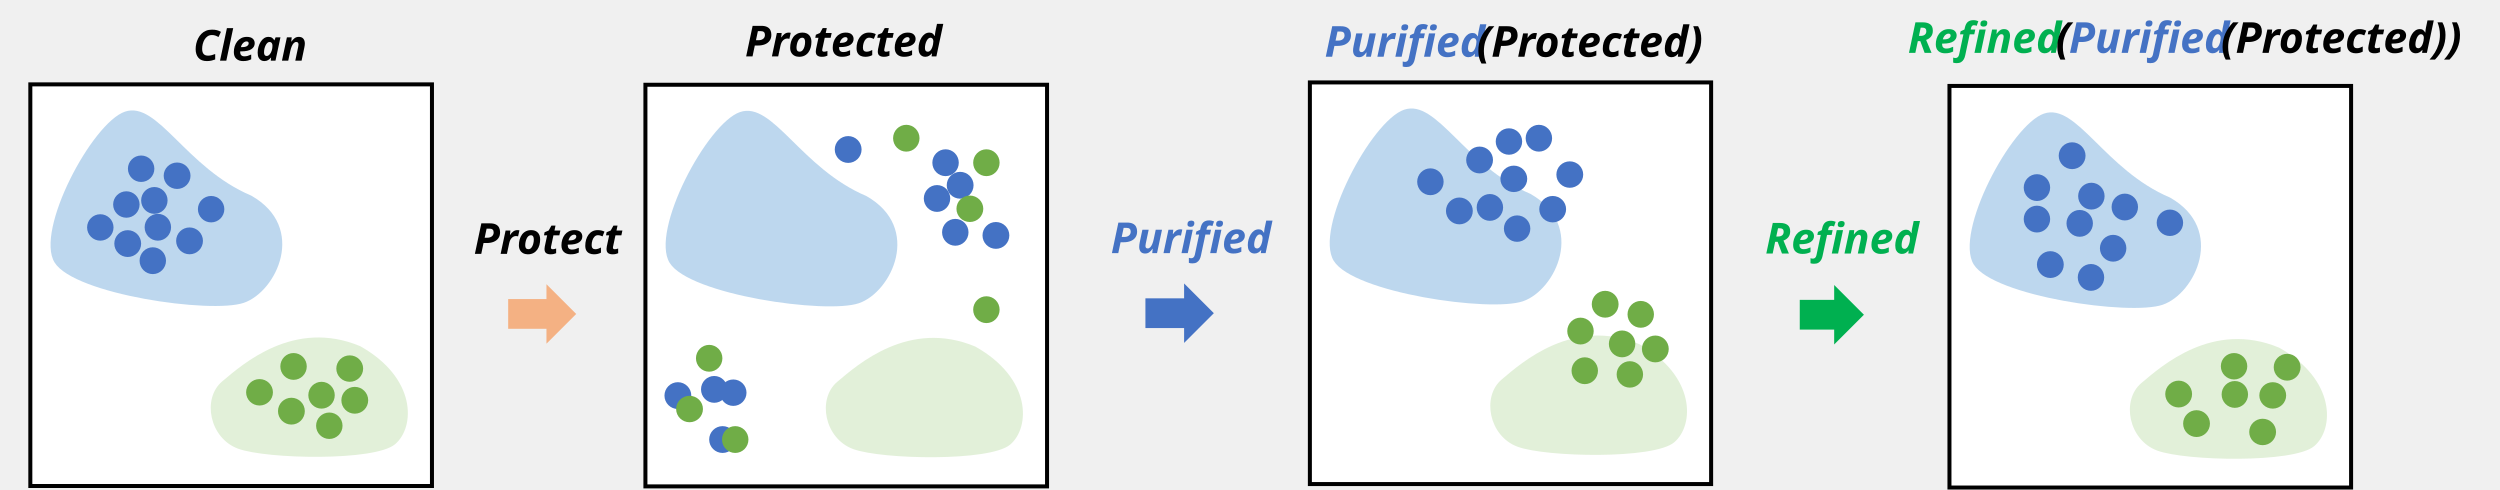
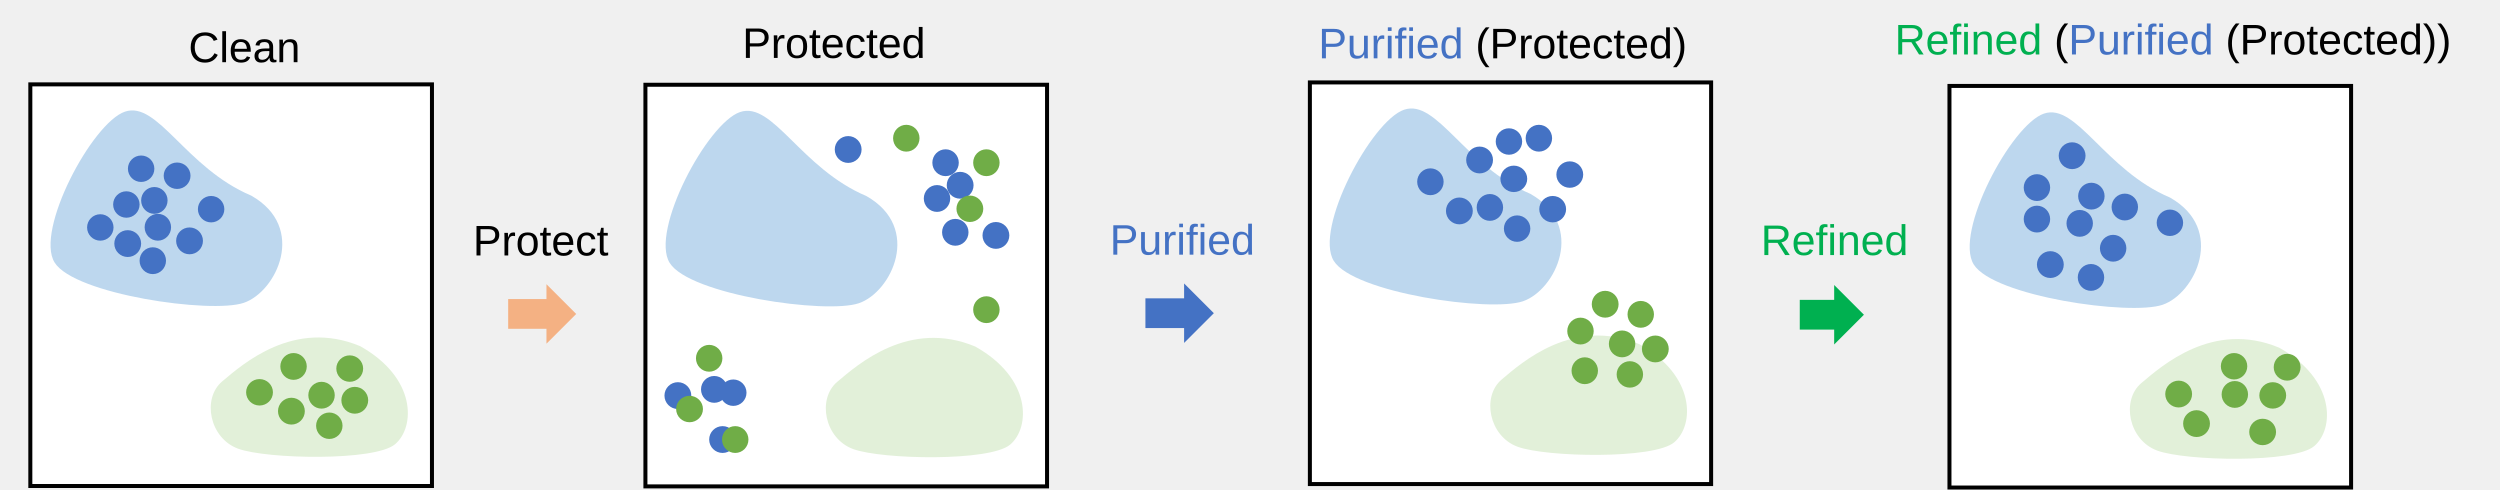
<svg xmlns="http://www.w3.org/2000/svg" width="6430" height="1259" overflow="hidden">
  <defs>
    <clipPath id="clip0">
      <rect x="3214" y="2223" width="6430" height="1259" />
    </clipPath>
  </defs>
  <g clip-path="url(#clip0)" transform="translate(-3214 -2223)">
    <path d="M6160 2990.25 6259.5 2990.25 6259.5 2952 6336 3028.5 6259.5 3105 6259.5 3066.75 6160 3066.75Z" fill="#4472C4" fill-rule="evenodd" />
    <path d="M7843 2994.25 7931.5 2994.25 7931.5 2956 8008 3032.5 7931.5 3109 7931.5 3070.75 7843 3070.75Z" fill="#00B050" fill-rule="evenodd" />
-     <text fill="#00B050" font-family="Corbel,Corbel_MSFontService,sans-serif" font-style="italic" font-weight="700" font-size="110" transform="translate(8121.01 2359)">Refined<tspan fill="#000000" font-size="110" x="357.5" y="0"> </tspan>
-       <tspan fill="#000000" font-size="110" x="380.417" y="0">(</tspan>
-       <tspan fill="#4472C4" font-size="110" x="414.219" y="0">Purified</tspan>
-       <tspan fill="#000000" font-size="110" x="782.604" y="0"> </tspan>
-       <tspan fill="#000000" font-size="110" x="805.521" y="0">(Protected))</tspan>
-       <tspan fill="#000000" font-style="normal" font-size="110" x="1364.11" y="0"> </tspan>
-       <tspan font-size="110" x="-366.919" y="516">Refined</tspan>
-       <tspan fill="#4472C4" font-size="110" x="-1499.99" y="10">Purified</tspan>
-       <tspan fill="#000000" font-size="110" x="-1131.6" y="10"> </tspan>
-       <tspan fill="#000000" font-size="110" x="-1108.69" y="10">(Protected) </tspan>
-       <tspan fill="#000000" font-size="110" x="-2990.74" y="9">Protected</tspan>
+     <text fill="#00B050" font-family="Arial,Arial_MSFontService,sans-serif" font-weight="400" font-size="110" transform="matrix(1 0 0 1 8087.2 2363)">Refined<tspan fill="#000000" font-size="110" x="410.209" y="0">(</tspan>
+       <tspan fill="#4472C4" font-size="110" x="446.875" y="0">Purified</tspan>
+       <tspan fill="#000000" font-size="110" x="850.781" y="0">(Protected)) </tspan>
+       <tspan font-size="110" x="-344.289" y="516">Refined</tspan>
+       <tspan fill="#4472C4" font-size="110" x="-1482.23" y="10">Purified</tspan>
+       <tspan fill="#000000" font-size="110" x="-1078.32" y="10">(Protected) </tspan>
    </text>
-     <text fill="#4472C4" font-family="Corbel,Corbel_MSFontService,sans-serif" font-style="italic" font-weight="700" font-size="110" transform="matrix(1 0 0 1 6071 2874)">Purified</text>
+     <text font-family="Arial,Arial_MSFontService,sans-serif" font-weight="400" font-size="110" transform="translate(5123.39 2372)">Protected</text>
+     <text fill="#4472C4" font-family="Arial,Arial_MSFontService,sans-serif" font-weight="400" font-size="110" transform="matrix(1 0 0 1 6068.42 2878)">Purified</text>
    <rect x="3292" y="2440" width="1033" height="1033" stroke="#000000" stroke-width="10.312" stroke-miterlimit="8" fill="#FFFFFF" />
    <path d="M3354.44 2898.18C3303.51 2816.22 3451.05 2538.83 3535.36 2510.17 3619.67 2481.5 3691.68 2655.03 3860.3 2726.2 4004.33 2807.9 3925.29 2973.24 3840.98 3001.9 3756.67 3030.56 3405.38 2980.13 3354.44 2898.18Z" fill="#BDD7EE" fill-rule="evenodd" />
    <path d="M3543 2657C3543 2638.22 3558.22 2623 3577 2623 3595.78 2623 3611 2638.22 3611 2657 3611 2675.78 3595.78 2691 3577 2691 3558.22 2691 3543 2675.78 3543 2657Z" fill="#4472C4" fill-rule="evenodd" />
    <path d="M3577 2738.5C3577 2719.45 3592.22 2704 3611 2704 3629.78 2704 3645 2719.45 3645 2738.5 3645 2757.55 3629.78 2773 3611 2773 3592.22 2773 3577 2757.55 3577 2738.5Z" fill="#4472C4" fill-rule="evenodd" />
    <path d="M3635 2675C3635 2656.22 3650.45 2641 3669.5 2641 3688.55 2641 3704 2656.22 3704 2675 3704 2693.78 3688.55 2709 3669.5 2709 3650.45 2709 3635 2693.78 3635 2675Z" fill="#4472C4" fill-rule="evenodd" />
    <path d="M3505 2749C3505 2730.22 3520.22 2715 3539 2715 3557.78 2715 3573 2730.22 3573 2749 3573 2767.78 3557.78 2783 3539 2783 3520.22 2783 3505 2767.78 3505 2749Z" fill="#4472C4" fill-rule="evenodd" />
    <path d="M3586 2807.5C3586 2788.45 3601.22 2773 3620 2773 3638.78 2773 3654 2788.45 3654 2807.5 3654 2826.55 3638.78 2842 3620 2842 3601.22 2842 3586 2826.55 3586 2807.5Z" fill="#4472C4" fill-rule="evenodd" />
    <path d="M3508 2849.5C3508 2830.45 3523.45 2815 3542.5 2815 3561.55 2815 3577 2830.45 3577 2849.5 3577 2868.55 3561.55 2884 3542.5 2884 3523.45 2884 3508 2868.55 3508 2849.5Z" fill="#4472C4" fill-rule="evenodd" />
    <path d="M3438 2808C3438 2789.22 3453.22 2774 3472 2774 3490.78 2774 3506 2789.22 3506 2808 3506 2826.78 3490.78 2842 3472 2842 3453.22 2842 3438 2826.78 3438 2808Z" fill="#4472C4" fill-rule="evenodd" />
    <path d="M3723 2761C3723 2742.22 3738.22 2727 3757 2727 3775.78 2727 3791 2742.22 3791 2761 3791 2779.78 3775.78 2795 3757 2795 3738.22 2795 3723 2779.78 3723 2761Z" fill="#4472C4" fill-rule="evenodd" />
    <path d="M3667 2842.5C3667 2823.45 3682.45 2808 3701.5 2808 3720.55 2808 3736 2823.45 3736 2842.5 3736 2861.55 3720.55 2877 3701.5 2877 3682.45 2877 3667 2861.55 3667 2842.5Z" fill="#4472C4" fill-rule="evenodd" />
    <path d="M3573 2893.5C3573 2874.45 3588.22 2859 3607 2859 3625.78 2859 3641 2874.45 3641 2893.5 3641 2912.55 3625.78 2928 3607 2928 3588.22 2928 3573 2912.55 3573 2893.5Z" fill="#4472C4" fill-rule="evenodd" />
    <path d="M3826.65 3377.1C3752.56 3350.15 3733.22 3247.91 3785.5 3203.94 3837.78 3159.97 3970.01 3042.21 4140.33 3113.29 4285.82 3194.89 4282.3 3321.66 4230.02 3365.63 4177.74 3409.59 3900.73 3404.04 3826.65 3377.1Z" fill="#E2F0D9" fill-rule="evenodd" />
    <path d="M3935 3165.5C3935 3146.45 3950.22 3131 3969 3131 3987.78 3131 4003 3146.45 4003 3165.5 4003 3184.55 3987.78 3200 3969 3200 3950.22 3200 3935 3184.55 3935 3165.5Z" fill="#70AD47" fill-rule="evenodd" />
    <path d="M4007 3239.5C4007 3220.45 4022.22 3205 4041 3205 4059.78 3205 4075 3220.45 4075 3239.5 4075 3258.55 4059.78 3274 4041 3274 4022.22 3274 4007 3258.55 4007 3239.5Z" fill="#70AD47" fill-rule="evenodd" />
    <path d="M4079 3171C4079 3152.22 4094.45 3137 4113.5 3137 4132.55 3137 4148 3152.22 4148 3171 4148 3189.78 4132.55 3205 4113.5 3205 4094.45 3205 4079 3189.78 4079 3171Z" fill="#70AD47" fill-rule="evenodd" />
    <path d="M3847 3232C3847 3213.22 3862.45 3198 3881.5 3198 3900.55 3198 3916 3213.22 3916 3232 3916 3250.78 3900.55 3266 3881.5 3266 3862.45 3266 3847 3250.78 3847 3232Z" fill="#70AD47" fill-rule="evenodd" />
    <path d="M4027 3318C4027 3299.22 4042.22 3284 4061 3284 4079.78 3284 4095 3299.22 4095 3318 4095 3336.78 4079.78 3352 4061 3352 4042.22 3352 4027 3336.78 4027 3318Z" fill="#70AD47" fill-rule="evenodd" />
    <path d="M3929 3280.5C3929 3261.45 3944.45 3246 3963.5 3246 3982.55 3246 3998 3261.45 3998 3280.5 3998 3299.55 3982.55 3315 3963.5 3315 3944.45 3315 3929 3299.55 3929 3280.5Z" fill="#70AD47" fill-rule="evenodd" />
    <path d="M4092 3252.5C4092 3233.45 4107.45 3218 4126.5 3218 4145.55 3218 4161 3233.45 4161 3252.5 4161 3271.55 4145.55 3287 4126.5 3287 4107.45 3287 4092 3271.55 4092 3252.5Z" fill="#70AD47" fill-rule="evenodd" />
-     <text font-family="Corbel,Corbel_MSFontService,sans-serif" font-style="italic" font-weight="700" font-size="110" transform="translate(3710.6 2379)">Clean </text>
+     <text font-family="Arial,Arial_MSFontService,sans-serif" font-weight="400" font-size="110" transform="matrix(1 0 0 1 3698.85 2383)">Clean </text>
    <path d="M4521 2992.25 4619.5 2992.25 4619.5 2954 4696 3030.5 4619.5 3107 4619.5 3068.75 4521 3068.75Z" fill="#F4B183" fill-rule="evenodd" />
-     <text font-family="Corbel,Corbel_MSFontService,sans-serif" font-style="italic" font-weight="700" font-size="110" transform="translate(4432.54 2876)">Protect</text>
+     <text font-family="Arial,Arial_MSFontService,sans-serif" font-weight="400" font-size="110" transform="translate(4430.53 2880)">Protect</text>
    <rect x="4874" y="2441" width="1033" height="1033" stroke="#000000" stroke-width="10.312" stroke-miterlimit="8" fill="#FFFFFF" />
    <path d="M4936.44 2899.18C4885.51 2817.22 5033.05 2539.83 5117.36 2511.17 5201.67 2482.5 5273.68 2656.03 5442.3 2727.2 5586.33 2808.9 5507.29 2974.24 5422.98 3002.9 5338.67 3031.56 4987.38 2981.13 4936.44 2899.18Z" fill="#BDD7EE" fill-rule="evenodd" />
    <path d="M5361 2607.5C5361 2588.45 5376.45 2573 5395.5 2573 5414.55 2573 5430 2588.45 5430 2607.5 5430 2626.55 5414.55 2642 5395.5 2642 5376.45 2642 5361 2626.55 5361 2607.5Z" fill="#4472C4" fill-rule="evenodd" />
    <path d="M5590 2733.5C5590 2714.45 5605.22 2699 5624 2699 5642.78 2699 5658 2714.45 5658 2733.5 5658 2752.55 5642.78 2768 5624 2768 5605.22 2768 5590 2752.55 5590 2733.5Z" fill="#4472C4" fill-rule="evenodd" />
    <path d="M5649 2699.5C5649 2680.45 5664.45 2665 5683.5 2665 5702.55 2665 5718 2680.45 5718 2699.5 5718 2718.55 5702.55 2734 5683.5 2734 5664.45 2734 5649 2718.55 5649 2699.5Z" fill="#4472C4" fill-rule="evenodd" />
    <path d="M5637 2820.5C5637 2801.45 5652.22 2786 5671 2786 5689.78 2786 5705 2801.45 5705 2820.5 5705 2839.55 5689.78 2855 5671 2855 5652.22 2855 5637 2839.55 5637 2820.5Z" fill="#4472C4" fill-rule="evenodd" />
    <path d="M5038 3353.5C5038 3334.45 5053.45 3319 5072.5 3319 5091.55 3319 5107 3334.45 5107 3353.5 5107 3372.55 5091.55 3388 5072.5 3388 5053.45 3388 5038 3372.55 5038 3353.5Z" fill="#4472C4" fill-rule="evenodd" />
    <path d="M5066 3233C5066 3214.22 5081.22 3199 5100 3199 5118.78 3199 5134 3214.22 5134 3233 5134 3251.78 5118.78 3267 5100 3267 5081.22 3267 5066 3251.78 5066 3233Z" fill="#4472C4" fill-rule="evenodd" />
    <path d="M5741 2828.5C5741 2809.45 5756.45 2794 5775.5 2794 5794.55 2794 5810 2809.45 5810 2828.5 5810 2847.55 5794.55 2863 5775.5 2863 5756.45 2863 5741 2847.55 5741 2828.5Z" fill="#4472C4" fill-rule="evenodd" />
    <path d="M5017 3224.5C5017 3205.45 5032.22 3190 5051 3190 5069.78 3190 5085 3205.45 5085 3224.5 5085 3243.55 5069.78 3259 5051 3259 5032.22 3259 5017 3243.55 5017 3224.5Z" fill="#4472C4" fill-rule="evenodd" />
    <path d="M5612 2641.5C5612 2622.45 5627.22 2607 5646 2607 5664.78 2607 5680 2622.45 5680 2641.5 5680 2660.55 5664.78 2676 5646 2676 5627.22 2676 5612 2660.55 5612 2641.5Z" fill="#4472C4" fill-rule="evenodd" />
    <path d="M4923 3240.5C4923 3221.45 4938.45 3206 4957.5 3206 4976.55 3206 4992 3221.45 4992 3240.5 4992 3259.55 4976.55 3275 4957.5 3275 4938.45 3275 4923 3259.55 4923 3240.5Z" fill="#4472C4" fill-rule="evenodd" />
    <path d="M5408.65 3378.1C5334.56 3351.15 5315.22 3248.91 5367.5 3204.94 5419.78 3160.97 5552.01 3043.21 5722.33 3114.29 5867.82 3195.89 5864.3 3322.66 5812.02 3366.63 5759.74 3410.59 5482.73 3405.04 5408.65 3378.1Z" fill="#E2F0D9" fill-rule="evenodd" />
    <path d="M5004 3144.5C5004 3125.45 5019.22 3110 5038 3110 5056.78 3110 5072 3125.45 5072 3144.5 5072 3163.55 5056.78 3179 5038 3179 5019.22 3179 5004 3163.55 5004 3144.5Z" fill="#70AD47" fill-rule="evenodd" />
    <path d="M5071 3353.5C5071 3334.45 5086.22 3319 5105 3319 5123.78 3319 5139 3334.45 5139 3353.5 5139 3372.55 5123.78 3388 5105 3388 5086.22 3388 5071 3372.55 5071 3353.5Z" fill="#70AD47" fill-rule="evenodd" />
    <path d="M4953 3275C4953 3256.22 4968.45 3241 4987.5 3241 5006.55 3241 5022 3256.22 5022 3275 5022 3293.78 5006.55 3309 4987.5 3309 4968.45 3309 4953 3293.78 4953 3275Z" fill="#70AD47" fill-rule="evenodd" />
    <path d="M5674 2760C5674 2741.22 5689.45 2726 5708.5 2726 5727.55 2726 5743 2741.22 5743 2760 5743 2778.78 5727.55 2794 5708.5 2794 5689.45 2794 5674 2778.78 5674 2760Z" fill="#70AD47" fill-rule="evenodd" />
    <path d="M5511 2578.5C5511 2559.45 5526.22 2544 5545 2544 5563.78 2544 5579 2559.45 5579 2578.5 5579 2597.55 5563.78 2613 5545 2613 5526.22 2613 5511 2597.55 5511 2578.5Z" fill="#70AD47" fill-rule="evenodd" />
    <path d="M5717 3019.5C5717 3000.45 5732.22 2985 5751 2985 5769.78 2985 5785 3000.45 5785 3019.5 5785 3038.55 5769.78 3054 5751 3054 5732.22 3054 5717 3038.55 5717 3019.5Z" fill="#70AD47" fill-rule="evenodd" />
    <path d="M5717 2641.5C5717 2622.45 5732.22 2607 5751 2607 5769.78 2607 5785 2622.45 5785 2641.5 5785 2660.55 5769.78 2676 5751 2676 5732.22 2676 5717 2660.55 5717 2641.5Z" fill="#70AD47" fill-rule="evenodd" />
    <rect x="8228" y="2444" width="1033" height="1033" stroke="#000000" stroke-width="10.312" stroke-miterlimit="8" fill="#FFFFFF" />
    <path d="M8290.42 2903.18C8239.57 2821.22 8386.87 2543.83 8471.04 2515.17 8555.2 2486.5 8627.1 2660.03 8795.43 2731.2 8939.22 2812.9 8860.31 2978.24 8776.14 3006.9 8691.98 3035.56 8341.28 2985.13 8290.42 2903.18Z" fill="#BDD7EE" fill-rule="evenodd" />
    <path d="M8509 2623.5C8509 2604.45 8524.45 2589 8543.5 2589 8562.55 2589 8578 2604.45 8578 2623.5 8578 2642.55 8562.55 2658 8543.5 2658 8524.45 2658 8509 2642.55 8509 2623.5Z" fill="#4472C4" fill-rule="evenodd" />
    <path d="M8559 2727.5C8559 2708.45 8574.22 2693 8593 2693 8611.78 2693 8627 2708.45 8627 2727.5 8627 2746.55 8611.78 2762 8593 2762 8574.22 2762 8559 2746.55 8559 2727.5Z" fill="#4472C4" fill-rule="evenodd" />
    <path d="M8645 2755.5C8645 2736.45 8660.22 2721 8679 2721 8697.78 2721 8713 2736.45 8713 2755.5 8713 2774.55 8697.78 2790 8679 2790 8660.22 2790 8645 2774.55 8645 2755.5Z" fill="#4472C4" fill-rule="evenodd" />
    <path d="M8419 2705.5C8419 2686.45 8434.22 2671 8453 2671 8471.78 2671 8487 2686.45 8487 2705.5 8487 2724.55 8471.78 2740 8453 2740 8434.22 2740 8419 2724.55 8419 2705.5Z" fill="#4472C4" fill-rule="evenodd" />
    <path d="M8529 2797.5C8529 2778.45 8544.22 2763 8563 2763 8581.78 2763 8597 2778.45 8597 2797.5 8597 2816.55 8581.78 2832 8563 2832 8544.22 2832 8529 2816.55 8529 2797.5Z" fill="#4472C4" fill-rule="evenodd" />
    <path d="M8453 2903.5C8453 2884.45 8468.45 2869 8487.5 2869 8506.55 2869 8522 2884.45 8522 2903.5 8522 2922.55 8506.55 2938 8487.5 2938 8468.45 2938 8453 2922.55 8453 2903.5Z" fill="#4472C4" fill-rule="evenodd" />
    <path d="M8419 2786.5C8419 2767.45 8434.22 2752 8453 2752 8471.78 2752 8487 2767.45 8487 2786.5 8487 2805.55 8471.78 2821 8453 2821 8434.22 2821 8419 2805.55 8419 2786.5Z" fill="#4472C4" fill-rule="evenodd" />
    <path d="M8761 2796C8761 2777.22 8776.22 2762 8795 2762 8813.78 2762 8829 2777.22 8829 2796 8829 2814.78 8813.78 2830 8795 2830 8776.22 2830 8761 2814.78 8761 2796Z" fill="#4472C4" fill-rule="evenodd" />
    <path d="M8615 2861.5C8615 2842.45 8630.22 2827 8649 2827 8667.78 2827 8683 2842.45 8683 2861.5 8683 2880.55 8667.78 2896 8649 2896 8630.22 2896 8615 2880.55 8615 2861.5Z" fill="#4472C4" fill-rule="evenodd" />
    <path d="M8558 2936.5C8558 2917.45 8573.22 2902 8592 2902 8610.78 2902 8626 2917.45 8626 2936.5 8626 2955.55 8610.78 2971 8592 2971 8573.22 2971 8558 2955.55 8558 2936.5Z" fill="#4472C4" fill-rule="evenodd" />
    <path d="M8762.65 3382.03C8688.56 3354.99 8669.22 3252.42 8721.5 3208.31 8773.78 3164.2 8906.01 3046.05 9076.33 3117.37 9221.82 3199.23 9218.3 3326.41 9166.02 3370.52 9113.74 3414.63 8836.73 3409.06 8762.65 3382.03Z" fill="#E2F0D9" fill-rule="evenodd" />
    <path d="M8926 3165C8926 3146.22 8941.22 3131 8960 3131 8978.78 3131 8994 3146.22 8994 3165 8994 3183.78 8978.78 3199 8960 3199 8941.22 3199 8926 3183.78 8926 3165Z" fill="#70AD47" fill-rule="evenodd" />
    <path d="M8928 3237.5C8928 3218.45 8943.22 3203 8962 3203 8980.78 3203 8996 3218.45 8996 3237.5 8996 3256.55 8980.78 3272 8962 3272 8943.22 3272 8928 3256.55 8928 3237.5Z" fill="#70AD47" fill-rule="evenodd" />
    <path d="M9062 3167.5C9062 3148.45 9077.45 3133 9096.5 3133 9115.55 3133 9131 3148.45 9131 3167.5 9131 3186.55 9115.55 3202 9096.5 3202 9077.45 3202 9062 3186.55 9062 3167.5Z" fill="#70AD47" fill-rule="evenodd" />
    <path d="M8783 3236.5C8783 3217.45 8798.45 3202 8817.5 3202 8836.55 3202 8852 3217.45 8852 3236.5 8852 3255.55 8836.55 3271 8817.5 3271 8798.45 3271 8783 3255.55 8783 3236.5Z" fill="#70AD47" fill-rule="evenodd" />
    <path d="M8999 3334C8999 3315.22 9014.45 3300 9033.5 3300 9052.55 3300 9068 3315.22 9068 3334 9068 3352.78 9052.55 3368 9033.5 3368 9014.45 3368 8999 3352.78 8999 3334Z" fill="#70AD47" fill-rule="evenodd" />
    <path d="M8829 3312.5C8829 3293.45 8844.45 3278 8863.5 3278 8882.55 3278 8898 3293.45 8898 3312.5 8898 3331.55 8882.55 3347 8863.5 3347 8844.45 3347 8829 3331.55 8829 3312.5Z" fill="#70AD47" fill-rule="evenodd" />
    <path d="M9025 3240C9025 3221.22 9040.45 3206 9059.5 3206 9078.55 3206 9094 3221.22 9094 3240 9094 3258.78 9078.55 3274 9059.5 3274 9040.45 3274 9025 3258.78 9025 3240Z" fill="#70AD47" fill-rule="evenodd" />
    <rect x="6583" y="2435" width="1032" height="1033" stroke="#000000" stroke-width="10.312" stroke-miterlimit="8" fill="#FFFFFF" />
    <path d="M6644.44 2893.96C6593.51 2811.84 6741.05 2533.89 6825.36 2505.17 6909.67 2476.45 6981.68 2650.32 7150.3 2721.64 7294.33 2803.5 7215.29 2969.16 7130.98 2997.88 7046.67 3026.6 6695.38 2976.08 6644.44 2893.96Z" fill="#BDD7EE" fill-rule="evenodd" />
    <path d="M6933 2765.5C6933 2746.45 6948.45 2731 6967.5 2731 6986.55 2731 7002 2746.45 7002 2765.5 7002 2784.55 6986.55 2800 6967.5 2800 6948.45 2800 6933 2784.55 6933 2765.5Z" fill="#4472C4" fill-rule="evenodd" />
    <path d="M7061 2587C7061 2568.22 7076.22 2553 7095 2553 7113.78 2553 7129 2568.22 7129 2587 7129 2605.78 7113.78 2621 7095 2621 7076.22 2621 7061 2605.78 7061 2587Z" fill="#4472C4" fill-rule="evenodd" />
    <path d="M7138 2578.5C7138 2559.45 7153.22 2544 7172 2544 7190.78 2544 7206 2559.45 7206 2578.5 7206 2597.55 7190.78 2613 7172 2613 7153.22 2613 7138 2597.55 7138 2578.5Z" fill="#4472C4" fill-rule="evenodd" />
    <path d="M6985 2634.5C6985 2615.45 7000.45 2600 7019.5 2600 7038.55 2600 7054 2615.45 7054 2634.5 7054 2653.55 7038.55 2669 7019.5 2669 7000.45 2669 6985 2653.55 6985 2634.5Z" fill="#4472C4" fill-rule="evenodd" />
    <path d="M7073 2683C7073 2664.22 7088.45 2649 7107.5 2649 7126.55 2649 7142 2664.22 7142 2683 7142 2701.78 7126.55 2717 7107.5 2717 7088.45 2717 7073 2701.78 7073 2683Z" fill="#4472C4" fill-rule="evenodd" />
    <path d="M7012 2756.5C7012 2737.45 7027.22 2722 7046 2722 7064.78 2722 7080 2737.45 7080 2756.5 7080 2775.55 7064.78 2791 7046 2791 7027.22 2791 7012 2775.55 7012 2756.5Z" fill="#4472C4" fill-rule="evenodd" />
    <path d="M6859 2690.5C6859 2671.45 6874.22 2656 6893 2656 6911.78 2656 6927 2671.45 6927 2690.5 6927 2709.55 6911.78 2725 6893 2725 6874.22 2725 6859 2709.55 6859 2690.5Z" fill="#4472C4" fill-rule="evenodd" />
    <path d="M7217 2672C7217 2653.22 7232.45 2638 7251.5 2638 7270.55 2638 7286 2653.22 7286 2672 7286 2690.78 7270.55 2706 7251.5 2706 7232.45 2706 7217 2690.78 7217 2672Z" fill="#4472C4" fill-rule="evenodd" />
    <path d="M7173 2761C7173 2742.22 7188.45 2727 7207.5 2727 7226.55 2727 7242 2742.22 7242 2761 7242 2779.78 7226.55 2795 7207.5 2795 7188.45 2795 7173 2779.78 7173 2761Z" fill="#4472C4" fill-rule="evenodd" />
    <path d="M7082 2811C7082 2792.22 7097.22 2777 7116 2777 7134.78 2777 7150 2792.22 7150 2811 7150 2829.78 7134.78 2845 7116 2845 7097.22 2845 7082 2829.78 7082 2811Z" fill="#4472C4" fill-rule="evenodd" />
    <path d="M7117.51 3372.1C7043.57 3345.15 7024.27 3242.91 7076.44 3198.94 7128.62 3154.97 7260.59 3037.21 7430.58 3108.29 7575.78 3189.89 7572.26 3316.66 7520.08 3360.63 7467.91 3404.59 7191.45 3399.04 7117.51 3372.1Z" fill="#E2F0D9" fill-rule="evenodd" />
    <path d="M7308 3005.5C7308 2986.45 7323.45 2971 7342.5 2971 7361.55 2971 7377 2986.45 7377 3005.5 7377 3024.55 7361.55 3040 7342.5 3040 7323.45 3040 7308 3024.55 7308 3005.5Z" fill="#70AD47" fill-rule="evenodd" />
    <path d="M7352 3107.5C7352 3088.45 7367.22 3073 7386 3073 7404.78 3073 7420 3088.45 7420 3107.5 7420 3126.55 7404.78 3142 7386 3142 7367.22 3142 7352 3126.55 7352 3107.5Z" fill="#70AD47" fill-rule="evenodd" />
    <path d="M7400 3031.5C7400 3012.45 7415.22 2997 7434 2997 7452.78 2997 7468 3012.45 7468 3031.5 7468 3050.55 7452.78 3066 7434 3066 7415.22 3066 7400 3050.55 7400 3031.5Z" fill="#70AD47" fill-rule="evenodd" />
    <path d="M7245 3074.5C7245 3055.45 7260.22 3040 7279 3040 7297.78 3040 7313 3055.45 7313 3074.5 7313 3093.55 7297.78 3109 7279 3109 7260.22 3109 7245 3093.55 7245 3074.5Z" fill="#70AD47" fill-rule="evenodd" />
    <path d="M7372 3186C7372 3167.22 7387.22 3152 7406 3152 7424.78 3152 7440 3167.22 7440 3186 7440 3204.78 7424.78 3220 7406 3220 7387.22 3220 7372 3204.78 7372 3186Z" fill="#70AD47" fill-rule="evenodd" />
    <path d="M7256 3176.5C7256 3157.45 7271.22 3142 7290 3142 7308.78 3142 7324 3157.45 7324 3176.5 7324 3195.55 7308.78 3211 7290 3211 7271.22 3211 7256 3195.55 7256 3176.5Z" fill="#70AD47" fill-rule="evenodd" />
    <path d="M7437 3120.5C7437 3101.45 7452.45 3086 7471.5 3086 7490.55 3086 7506 3101.45 7506 3120.5 7506 3139.55 7490.55 3155 7471.5 3155 7452.45 3155 7437 3139.55 7437 3120.5Z" fill="#70AD47" fill-rule="evenodd" />
  </g>
</svg>
